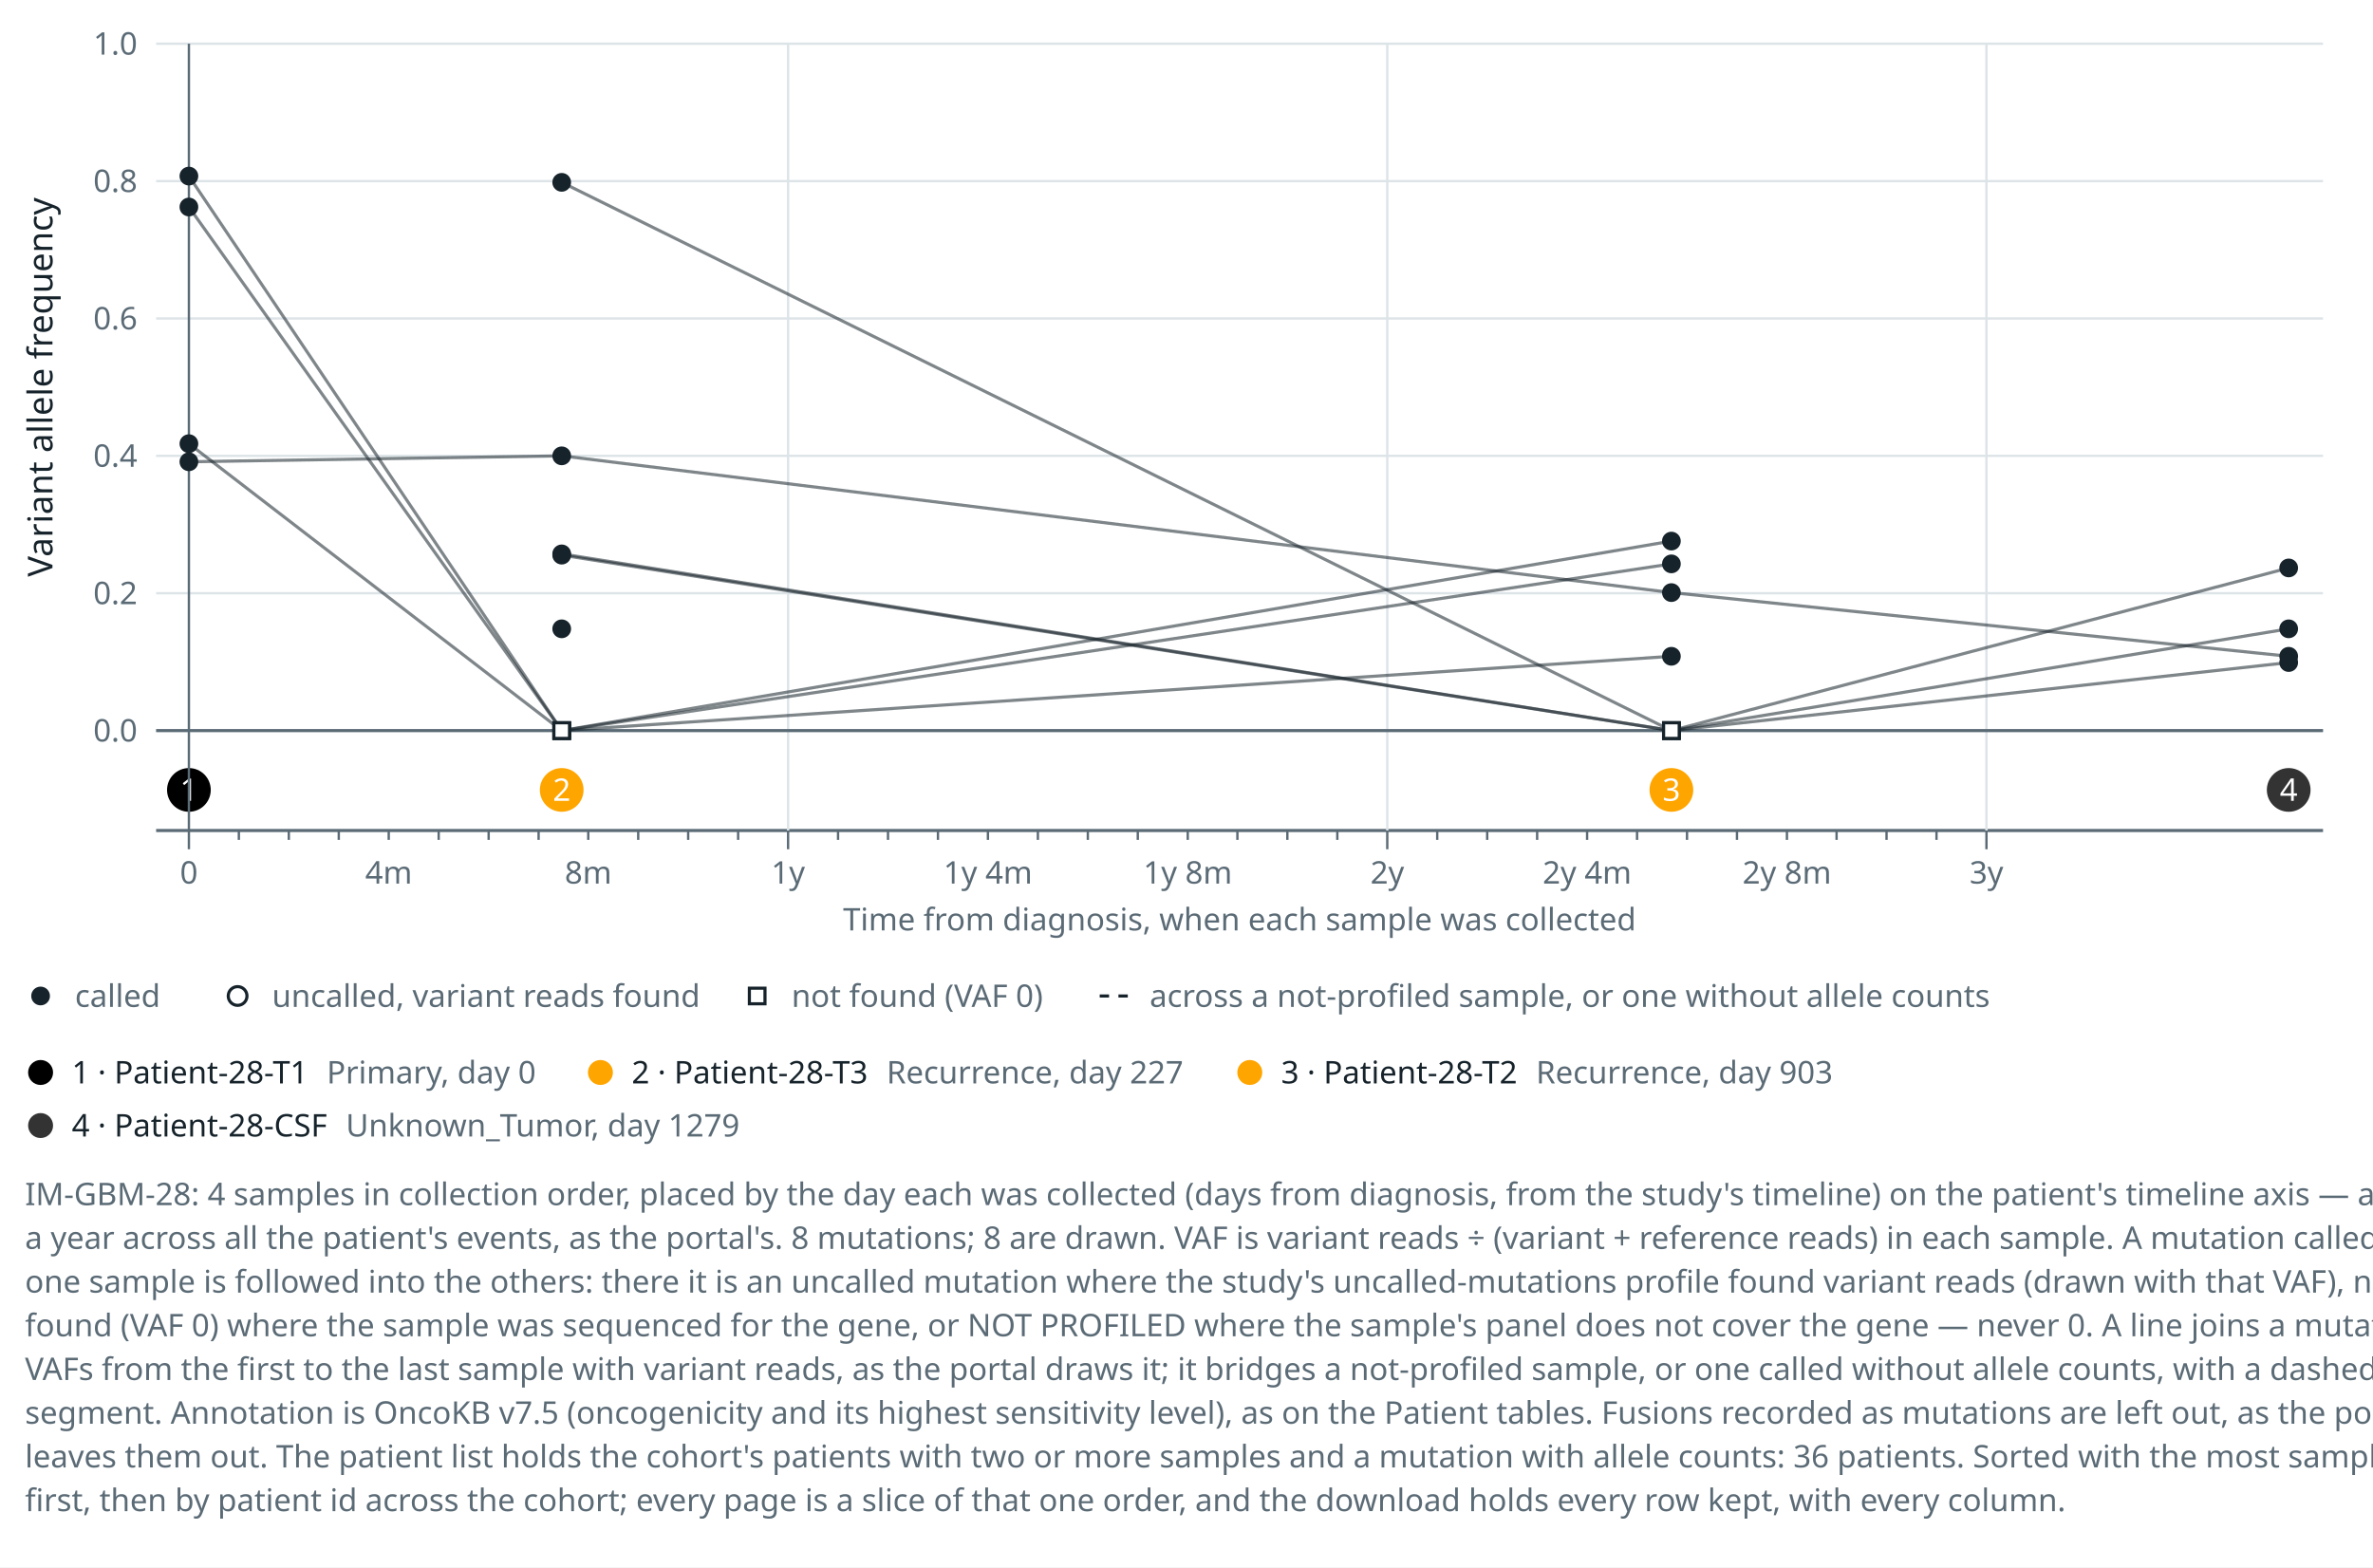
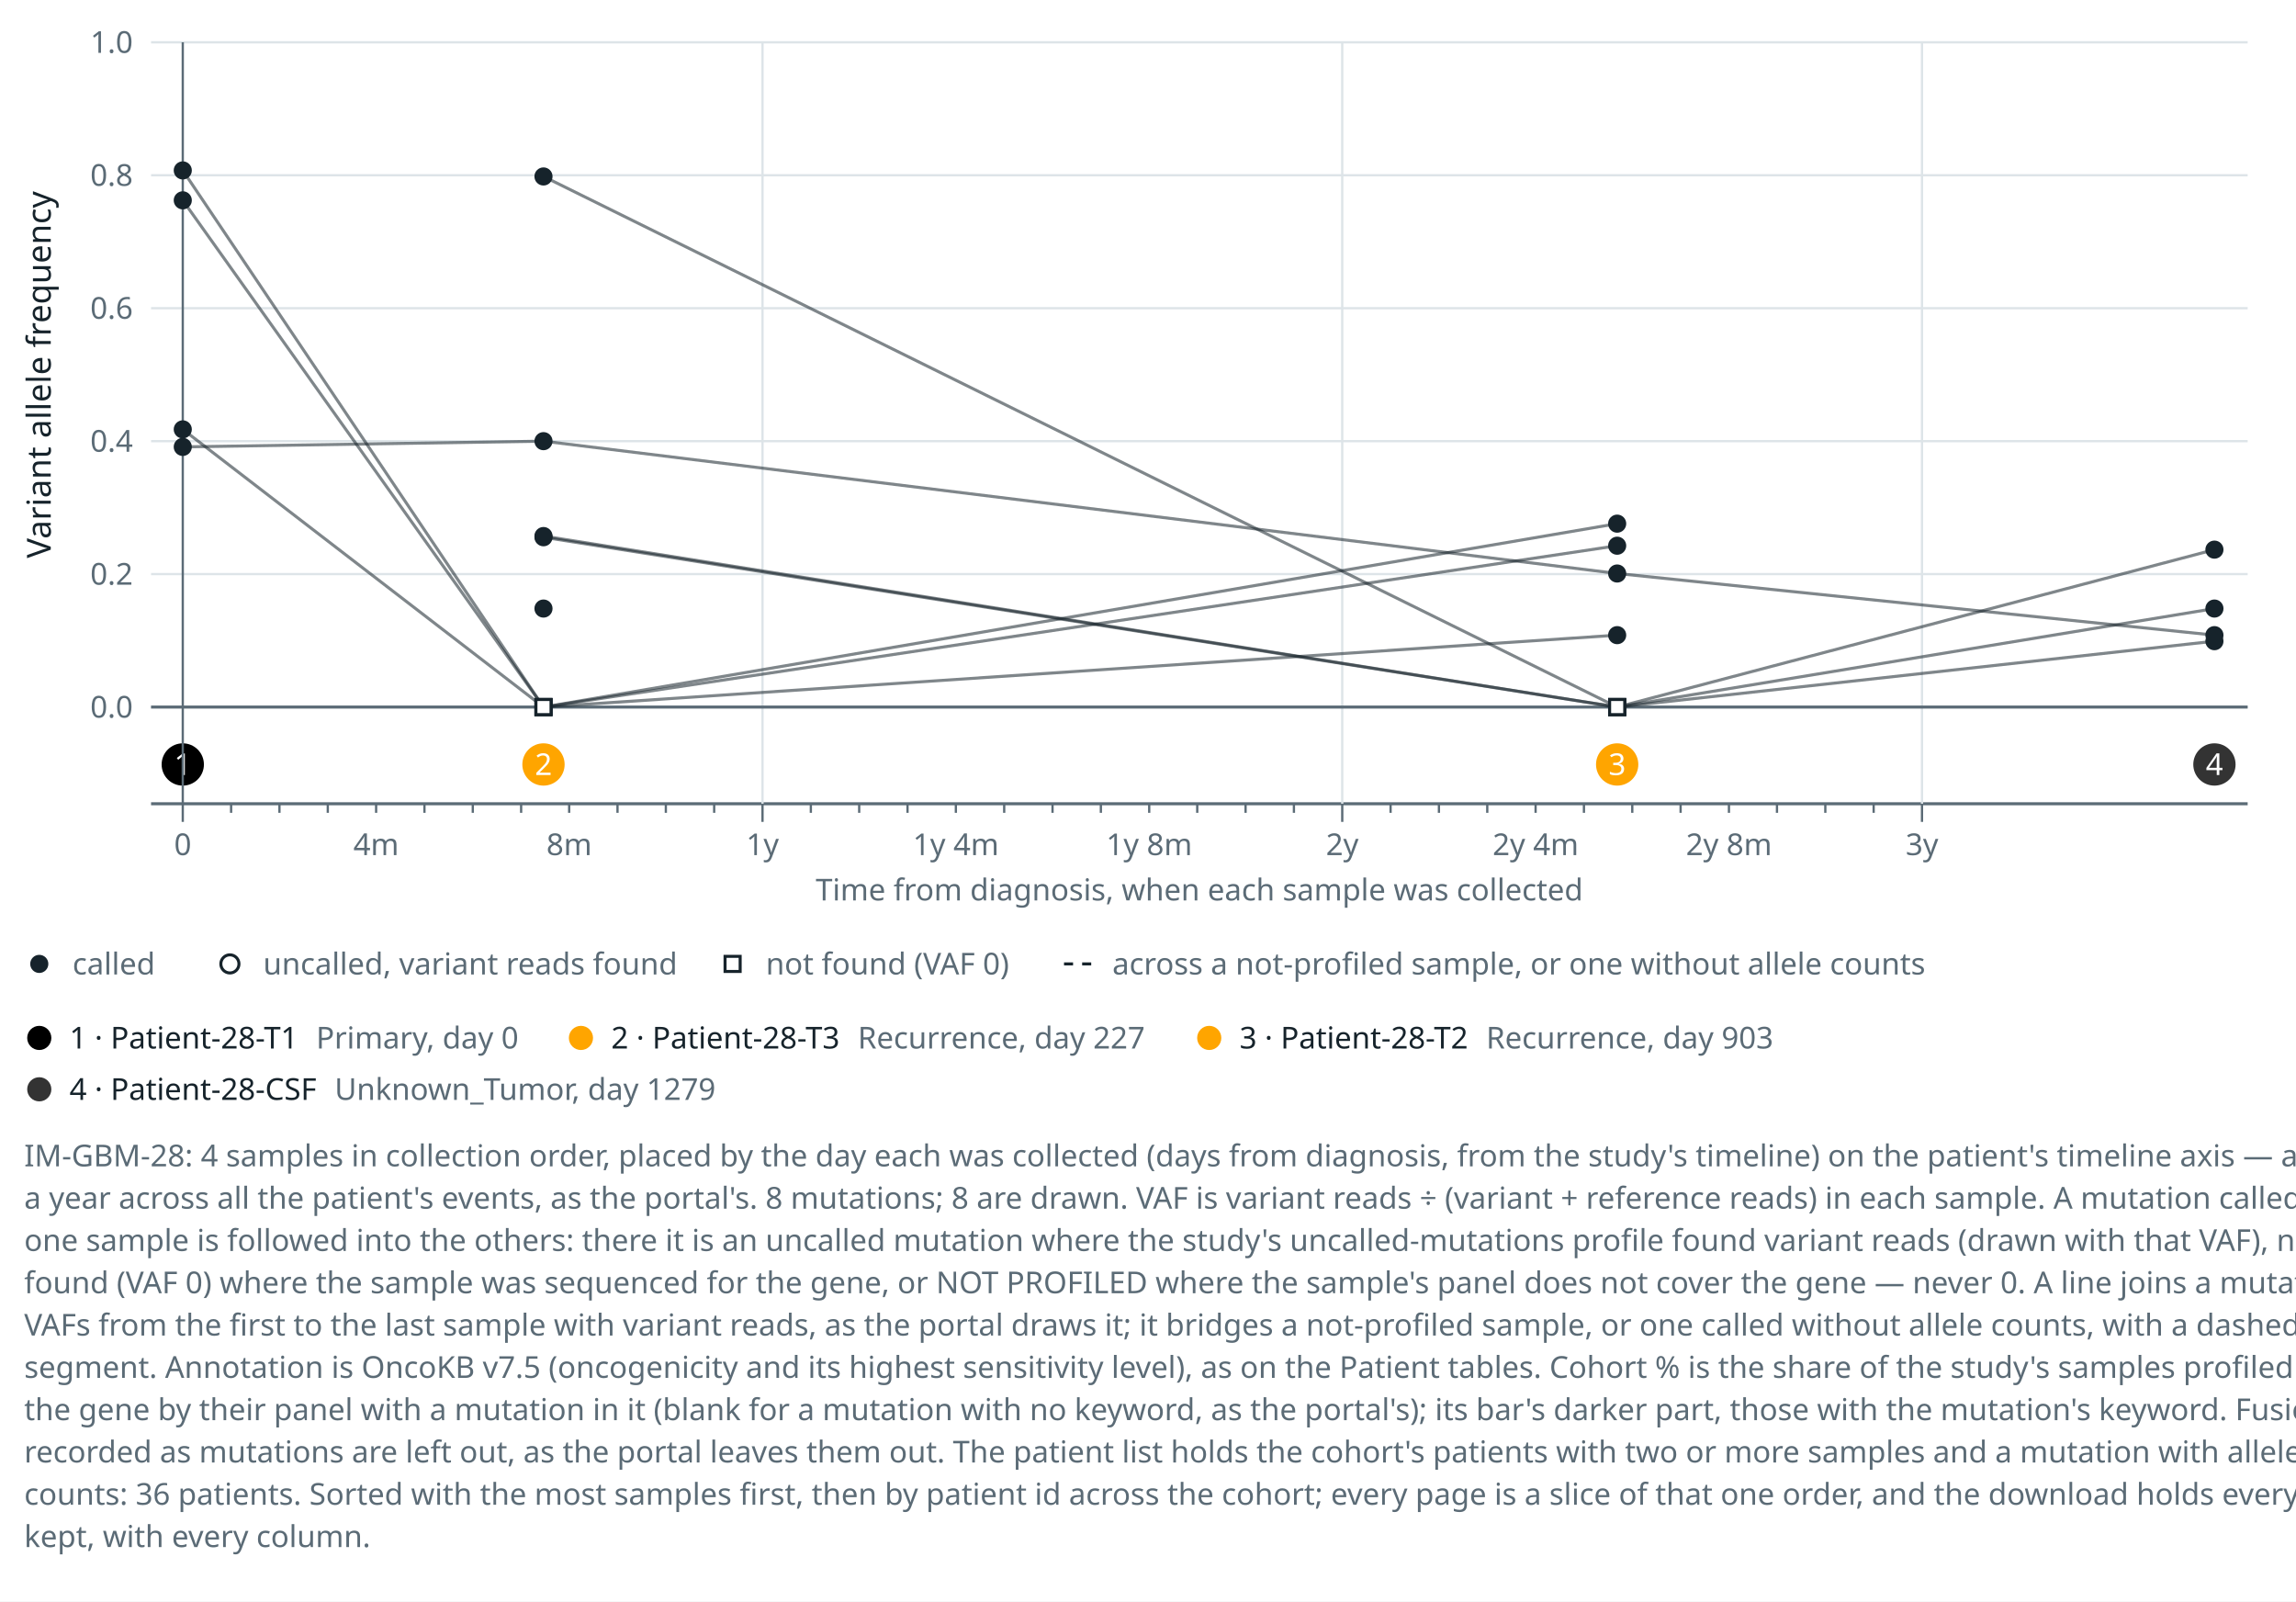
- <svg xmlns="http://www.w3.org/2000/svg" viewBox="0 0 760 502" width="100%" role="img" aria-label="Genomic evolution — IM-GBM-28: 8 mutations across 4 samples (VAF lines)" data-tip="" style="max-width:760px;height:auto;display:block;font-family:'IBM Plex Sans',system-ui,sans-serif">
-   <rect width="760" height="502" fill="#ffffff" />
+ <svg xmlns="http://www.w3.org/2000/svg" viewBox="0 0 760 530" width="100%" role="img" aria-label="Genomic evolution — IM-GBM-28: 8 mutations across 4 samples (VAF lines)" data-tip="" style="max-width:760px;height:auto;display:block;font-family:'IBM Plex Sans',system-ui,sans-serif">
+   <rect width="760" height="530" fill="#ffffff" />
  <line x1="50" y1="234" x2="744" y2="234" stroke="#dde4e8" stroke-width="0.75" />
  <text x="44" y="237.5" font-size="10" fill="#5b6b76" text-anchor="end">0.0</text>
  <line x1="50" y1="190" x2="744" y2="190" stroke="#dde4e8" stroke-width="0.75" />
  <text x="44" y="193.5" font-size="10" fill="#5b6b76" text-anchor="end">0.2</text>
  <line x1="50" y1="146" x2="744" y2="146" stroke="#dde4e8" stroke-width="0.75" />
  <text x="44" y="149.5" font-size="10" fill="#5b6b76" text-anchor="end">0.4</text>
  <line x1="50" y1="102" x2="744" y2="102" stroke="#dde4e8" stroke-width="0.75" />
  <text x="44" y="105.5" font-size="10" fill="#5b6b76" text-anchor="end">0.6</text>
  <line x1="50" y1="58" x2="744" y2="58" stroke="#dde4e8" stroke-width="0.75" />
  <text x="44" y="61.5" font-size="10" fill="#5b6b76" text-anchor="end">0.8</text>
  <line x1="50" y1="14" x2="744" y2="14" stroke="#dde4e8" stroke-width="0.75" />
  <text x="44" y="17.5" font-size="10" fill="#5b6b76" text-anchor="end">1.0</text>
  <text x="16.8" y="124" font-size="11" fill="#16232b" text-anchor="middle" transform="rotate(-90 16.8 124)">Variant allele frequency</text>
  <g>
    <circle cx="60.5" cy="253" r="7" fill="black" />
    <text x="60.5" y="256.5" font-size="10" text-anchor="middle" fill="#ffffff">1</text>
  </g>
  <g>
    <circle cx="179.9" cy="253" r="7" fill="orange" />
    <text x="179.9" y="256.5" font-size="10" text-anchor="middle" fill="#ffffff">2</text>
  </g>
  <g>
    <circle cx="535.3" cy="253" r="7" fill="orange" />
    <text x="535.3" y="256.5" font-size="10" text-anchor="middle" fill="#ffffff">3</text>
  </g>
  <g>
    <circle cx="733" cy="253" r="7" fill="#333333" />
    <text x="733" y="256.5" font-size="10" text-anchor="middle" fill="#ffffff">4</text>
  </g>
  <line x1="50" y1="266" x2="744" y2="266" stroke="#5b6b76" stroke-width="1" />
  <line x1="60.5" x2="60.5" y1="14" y2="266" stroke="#5b6b76" stroke-width="0.75" />
  <line x1="60.5" x2="60.5" y1="266" y2="272" stroke="#5b6b76" stroke-width="0.75" />
  <text x="60.5" y="283" font-size="10" fill="#5b6b76" text-anchor="middle">0</text>
  <line x1="76.5" x2="76.5" y1="266" y2="269" stroke="#5b6b76" stroke-width="0.75" />
  <line x1="92.5" x2="92.5" y1="266" y2="269" stroke="#5b6b76" stroke-width="0.75" />
  <line x1="108.5" x2="108.5" y1="266" y2="269" stroke="#5b6b76" stroke-width="0.75" />
  <line x1="124.5" x2="124.5" y1="266" y2="269" stroke="#5b6b76" stroke-width="0.75" />
  <text x="124.5" y="283" font-size="10" fill="#5b6b76" text-anchor="middle">4m</text>
  <line x1="140.5" x2="140.5" y1="266" y2="269" stroke="#5b6b76" stroke-width="0.75" />
  <line x1="156.5" x2="156.5" y1="266" y2="269" stroke="#5b6b76" stroke-width="0.75" />
  <line x1="172.5" x2="172.5" y1="266" y2="269" stroke="#5b6b76" stroke-width="0.75" />
  <line x1="188.4" x2="188.4" y1="266" y2="269" stroke="#5b6b76" stroke-width="0.75" />
  <text x="188.4" y="283" font-size="10" fill="#5b6b76" text-anchor="middle">8m</text>
  <line x1="204.4" x2="204.4" y1="266" y2="269" stroke="#5b6b76" stroke-width="0.75" />
  <line x1="220.4" x2="220.4" y1="266" y2="269" stroke="#5b6b76" stroke-width="0.75" />
  <line x1="236.4" x2="236.4" y1="266" y2="269" stroke="#5b6b76" stroke-width="0.75" />
  <line x1="252.4" x2="252.4" y1="14" y2="266" stroke="#dde4e8" stroke-width="0.75" />
  <line x1="252.4" x2="252.4" y1="266" y2="272" stroke="#5b6b76" stroke-width="0.75" />
  <text x="252.4" y="283" font-size="10" fill="#5b6b76" text-anchor="middle">1y</text>
  <line x1="268.4" x2="268.4" y1="266" y2="269" stroke="#5b6b76" stroke-width="0.75" />
  <line x1="284.4" x2="284.4" y1="266" y2="269" stroke="#5b6b76" stroke-width="0.75" />
  <line x1="300.4" x2="300.4" y1="266" y2="269" stroke="#5b6b76" stroke-width="0.75" />
  <line x1="316.4" x2="316.4" y1="266" y2="269" stroke="#5b6b76" stroke-width="0.75" />
  <text x="316.4" y="283" font-size="10" fill="#5b6b76" text-anchor="middle">1y 4m</text>
  <line x1="332.4" x2="332.4" y1="266" y2="269" stroke="#5b6b76" stroke-width="0.75" />
  <line x1="348.4" x2="348.4" y1="266" y2="269" stroke="#5b6b76" stroke-width="0.75" />
  <line x1="364.4" x2="364.4" y1="266" y2="269" stroke="#5b6b76" stroke-width="0.75" />
  <line x1="380.4" x2="380.4" y1="266" y2="269" stroke="#5b6b76" stroke-width="0.75" />
  <text x="380.4" y="283" font-size="10" fill="#5b6b76" text-anchor="middle">1y 8m</text>
  <line x1="396.3" x2="396.3" y1="266" y2="269" stroke="#5b6b76" stroke-width="0.75" />
  <line x1="412.3" x2="412.3" y1="266" y2="269" stroke="#5b6b76" stroke-width="0.75" />
  <line x1="428.3" x2="428.3" y1="266" y2="269" stroke="#5b6b76" stroke-width="0.75" />
  <line x1="444.3" x2="444.3" y1="14" y2="266" stroke="#dde4e8" stroke-width="0.75" />
  <line x1="444.3" x2="444.3" y1="266" y2="272" stroke="#5b6b76" stroke-width="0.75" />
  <text x="444.3" y="283" font-size="10" fill="#5b6b76" text-anchor="middle">2y</text>
  <line x1="460.3" x2="460.3" y1="266" y2="269" stroke="#5b6b76" stroke-width="0.75" />
  <line x1="476.3" x2="476.3" y1="266" y2="269" stroke="#5b6b76" stroke-width="0.75" />
  <line x1="492.3" x2="492.3" y1="266" y2="269" stroke="#5b6b76" stroke-width="0.75" />
  <line x1="508.3" x2="508.3" y1="266" y2="269" stroke="#5b6b76" stroke-width="0.75" />
  <text x="508.3" y="283" font-size="10" fill="#5b6b76" text-anchor="middle">2y 4m</text>
  <line x1="524.3" x2="524.3" y1="266" y2="269" stroke="#5b6b76" stroke-width="0.75" />
  <line x1="540.3" x2="540.3" y1="266" y2="269" stroke="#5b6b76" stroke-width="0.75" />
  <line x1="556.3" x2="556.3" y1="266" y2="269" stroke="#5b6b76" stroke-width="0.75" />
  <line x1="572.3" x2="572.3" y1="266" y2="269" stroke="#5b6b76" stroke-width="0.75" />
  <text x="572.3" y="283" font-size="10" fill="#5b6b76" text-anchor="middle">2y 8m</text>
  <line x1="588.2" x2="588.2" y1="266" y2="269" stroke="#5b6b76" stroke-width="0.75" />
  <line x1="604.2" x2="604.2" y1="266" y2="269" stroke="#5b6b76" stroke-width="0.75" />
  <line x1="620.2" x2="620.2" y1="266" y2="269" stroke="#5b6b76" stroke-width="0.75" />
  <line x1="636.2" x2="636.2" y1="14" y2="266" stroke="#dde4e8" stroke-width="0.75" />
  <line x1="636.2" x2="636.2" y1="266" y2="272" stroke="#5b6b76" stroke-width="0.75" />
  <text x="636.2" y="283" font-size="10" fill="#5b6b76" text-anchor="middle">3y</text>
  <text x="397" y="298" font-size="10" fill="#5b6b76" text-anchor="middle">Time from diagnosis, when each sample was collected</text>
  <line x1="50" y1="234" x2="744" y2="234" stroke="#5b6b76" stroke-width="1" />
  <g class="evo-line" data-key="STAG2|N141I|23|123176455|123176455|A|T">
    <line x1="60.5" y1="56.4" x2="179.9" y2="234" stroke="#16232b" stroke-width="1" stroke-opacity="0.55" />
    <line x1="60.5" y1="56.4" x2="179.9" y2="234" stroke="transparent" stroke-width="8" />
    <line x1="179.9" y1="234" x2="535.3" y2="173.3" stroke="#16232b" stroke-width="1" stroke-opacity="0.55" />
    <line x1="179.9" y1="234" x2="535.3" y2="173.3" stroke="transparent" stroke-width="8" />
    <circle data-s="0" cx="60.5" cy="56.4" r="3" fill="#16232b" />
    <rect data-s="1" x="177.4" y="231.5" width="5" height="5" fill="#ffffff" stroke="#16232b" stroke-width="1" />
    <circle data-s="2" cx="535.3" cy="173.3" r="3" fill="#16232b" />
  </g>
  <g class="evo-line" data-key="TP53|Q136E|17|7578524|7578524|G|C">
    <line x1="60.5" y1="66.3" x2="179.9" y2="234" stroke="#16232b" stroke-width="1" stroke-opacity="0.55" />
    <line x1="60.5" y1="66.3" x2="179.9" y2="234" stroke="transparent" stroke-width="8" />
    <line x1="179.9" y1="234" x2="535.3" y2="180.6" stroke="#16232b" stroke-width="1" stroke-opacity="0.55" />
    <line x1="179.9" y1="234" x2="535.3" y2="180.6" stroke="transparent" stroke-width="8" />
    <circle data-s="0" cx="60.5" cy="66.3" r="3" fill="#16232b" />
    <rect data-s="1" x="177.4" y="231.5" width="5" height="5" fill="#ffffff" stroke="#16232b" stroke-width="1" />
    <circle data-s="2" cx="535.3" cy="180.6" r="3" fill="#16232b" />
  </g>
  <g class="evo-line" data-key="PIK3CA|E545K|3|178936091|178936091|G|A">
    <line x1="60.5" y1="142.1" x2="179.9" y2="234" stroke="#16232b" stroke-width="1" stroke-opacity="0.55" />
    <line x1="60.5" y1="142.1" x2="179.9" y2="234" stroke="transparent" stroke-width="8" />
    <line x1="179.9" y1="234" x2="535.3" y2="210.2" stroke="#16232b" stroke-width="1" stroke-opacity="0.55" />
    <line x1="179.9" y1="234" x2="535.3" y2="210.2" stroke="transparent" stroke-width="8" />
    <circle data-s="0" cx="60.5" cy="142.1" r="3" fill="#16232b" />
    <rect data-s="1" x="177.4" y="231.5" width="5" height="5" fill="#ffffff" stroke="#16232b" stroke-width="1" />
    <circle data-s="2" cx="535.3" cy="210.2" r="3" fill="#16232b" />
  </g>
  <g class="evo-line" data-key="TERT|Promoter|5|1295228|1295228|G|A">
    <line x1="60.5" y1="147.9" x2="179.9" y2="146" stroke="#16232b" stroke-width="1" stroke-opacity="0.55" />
    <line x1="60.5" y1="147.9" x2="179.9" y2="146" stroke="transparent" stroke-width="8" />
    <line x1="179.9" y1="146" x2="535.3" y2="189.8" stroke="#16232b" stroke-width="1" stroke-opacity="0.55" />
    <line x1="179.9" y1="146" x2="535.3" y2="189.8" stroke="transparent" stroke-width="8" />
    <line x1="535.3" y1="189.8" x2="733" y2="210.2" stroke="#16232b" stroke-width="1" stroke-opacity="0.55" />
    <line x1="535.3" y1="189.8" x2="733" y2="210.2" stroke="transparent" stroke-width="8" />
    <circle data-s="0" cx="60.5" cy="147.9" r="3" fill="#16232b" />
    <circle data-s="1" cx="179.9" cy="146" r="3" fill="#16232b" />
    <circle data-s="2" cx="535.3" cy="189.8" r="3" fill="#16232b" />
    <circle data-s="3" cx="733" cy="210.2" r="3" fill="#16232b" />
  </g>
  <g class="evo-line" data-key="TP53|R282G|17|7577094|7577094|G|C">
    <line x1="179.9" y1="58.4" x2="535.3" y2="234" stroke="#16232b" stroke-width="1" stroke-opacity="0.55" />
    <line x1="179.9" y1="58.4" x2="535.3" y2="234" stroke="transparent" stroke-width="8" />
    <line x1="535.3" y1="234" x2="733" y2="181.9" stroke="#16232b" stroke-width="1" stroke-opacity="0.55" />
    <line x1="535.3" y1="234" x2="733" y2="181.9" stroke="transparent" stroke-width="8" />
    <circle data-s="1" cx="179.9" cy="58.4" r="3" fill="#16232b" />
    <rect data-s="2" x="532.8" y="231.5" width="5" height="5" fill="#ffffff" stroke="#16232b" stroke-width="1" />
    <circle data-s="3" cx="733" cy="181.9" r="3" fill="#16232b" />
  </g>
  <g class="evo-line" data-key="POLE|V1195A|12|133226474|133226474|A|G">
    <line x1="179.9" y1="177.4" x2="535.3" y2="234" stroke="#16232b" stroke-width="1" stroke-opacity="0.55" />
    <line x1="179.9" y1="177.4" x2="535.3" y2="234" stroke="transparent" stroke-width="8" />
    <line x1="535.3" y1="234" x2="733" y2="212.2" stroke="#16232b" stroke-width="1" stroke-opacity="0.55" />
    <line x1="535.3" y1="234" x2="733" y2="212.2" stroke="transparent" stroke-width="8" />
    <circle data-s="1" cx="179.9" cy="177.4" r="3" fill="#16232b" />
    <rect data-s="2" x="532.8" y="231.5" width="5" height="5" fill="#ffffff" stroke="#16232b" stroke-width="1" />
    <circle data-s="3" cx="733" cy="212.2" r="3" fill="#16232b" />
  </g>
  <g class="evo-line" data-key="PIK3R2|D610G|19|18279556|18279556|A|G">
    <line x1="179.9" y1="177.8" x2="535.3" y2="234" stroke="#16232b" stroke-width="1" stroke-opacity="0.55" />
    <line x1="179.9" y1="177.8" x2="535.3" y2="234" stroke="transparent" stroke-width="8" />
    <line x1="535.3" y1="234" x2="733" y2="201.4" stroke="#16232b" stroke-width="1" stroke-opacity="0.55" />
    <line x1="535.3" y1="234" x2="733" y2="201.4" stroke="transparent" stroke-width="8" />
    <circle data-s="1" cx="179.9" cy="177.8" r="3" fill="#16232b" />
    <rect data-s="2" x="532.8" y="231.5" width="5" height="5" fill="#ffffff" stroke="#16232b" stroke-width="1" />
    <circle data-s="3" cx="733" cy="201.4" r="3" fill="#16232b" />
  </g>
  <g class="evo-line" data-key="RASA1|H1005R|5|86685298|86685298|A|G">
    <circle data-s="1" cx="179.9" cy="201.4" r="3" fill="#16232b" />
  </g>
  <g transform="translate(8,319)">
    <circle cx="5" cy="0" r="3" fill="#16232b" />
  </g>
  <text x="24" y="322.5" font-size="10" fill="#5b6b76">called</text>
  <g transform="translate(71.1,319)">
    <circle cx="5" cy="0" r="3" fill="#ffffff" stroke="#16232b" stroke-width="1" />
  </g>
  <text x="87.1" y="322.5" font-size="10" fill="#5b6b76">uncalled, variant reads found</text>
  <g transform="translate(237.5,319)">
    <rect x="2.5" y="-2.5" width="5" height="5" fill="#ffffff" stroke="#16232b" stroke-width="1" />
  </g>
  <text x="253.5" y="322.5" font-size="10" fill="#5b6b76">not found (VAF 0)</text>
  <g transform="translate(352.2,319)">
    <line x1="0" y1="0" x2="12" y2="0" stroke="#16232b" stroke-dasharray="3 3" />
  </g>
  <text x="368.2" y="322.5" font-size="10" fill="#5b6b76">across a not-profiled sample, or one without allele counts</text>
  <circle cx="13" cy="343.5" r="4" fill="black" />
  <text x="23" y="347" font-size="10" fill="#16232b">1 · Patient-28-T1<tspan dx="6" fill="#5b6b76">Primary, day 0</tspan>
  </text>
  <circle cx="192.3" cy="343.5" r="4" fill="orange" />
  <text x="202.3" y="347" font-size="10" fill="#16232b">2 · Patient-28-T3<tspan dx="6" fill="#5b6b76">Recurrence, day 227</tspan>
  </text>
  <circle cx="400.27" cy="343.5" r="4" fill="orange" />
  <text x="410.3" y="347" font-size="10" fill="#16232b">3 · Patient-28-T2<tspan dx="6" fill="#5b6b76">Recurrence, day 903</tspan>
  </text>
  <circle cx="13" cy="360.5" r="4" fill="#333333" />
  <text x="23" y="364" font-size="10" fill="#16232b">4 · Patient-28-CSF<tspan dx="6" fill="#5b6b76">Unknown_Tumor, day 1279</tspan>
  </text>
  <text x="8" y="386" font-size="10" fill="#5b6b76">IM-GBM-28: 4 samples in collection order, placed by the day each was collected (days from diagnosis, from the study's timeline) on the patient's timeline axis — a tick</text>
  <text x="8" y="400" font-size="10" fill="#5b6b76">a year across all the patient's events, as the portal's. 8 mutations; 8 are drawn. VAF is variant reads ÷ (variant + reference reads) in each sample. A mutation called in</text>
  <text x="8" y="414" font-size="10" fill="#5b6b76">one sample is followed into the others: there it is an uncalled mutation where the study's uncalled-mutations profile found variant reads (drawn with that VAF), not</text>
  <text x="8" y="428" font-size="10" fill="#5b6b76">found (VAF 0) where the sample was sequenced for the gene, or NOT PROFILED where the sample's panel does not cover the gene — never 0. A line joins a mutation's</text>
  <text x="8" y="442" font-size="10" fill="#5b6b76">VAFs from the first to the last sample with variant reads, as the portal draws it; it bridges a not-profiled sample, or one called without allele counts, with a dashed</text>
-   <text x="8" y="456" font-size="10" fill="#5b6b76">segment. Annotation is OncoKB v7.5 (oncogenicity and its highest sensitivity level), as on the Patient tables. Fusions recorded as mutations are left out, as the portal</text>
-   <text x="8" y="470" font-size="10" fill="#5b6b76">leaves them out. The patient list holds the cohort's patients with two or more samples and a mutation with allele counts: 36 patients. Sorted with the most samples</text>
-   <text x="8" y="484" font-size="10" fill="#5b6b76">first, then by patient id across the cohort; every page is a slice of that one order, and the download holds every row kept, with every column.</text>
+   <text x="8" y="456" font-size="10" fill="#5b6b76">segment. Annotation is OncoKB v7.5 (oncogenicity and its highest sensitivity level), as on the Patient tables. Cohort % is the share of the study's samples profiled for</text>
+   <text x="8" y="470" font-size="10" fill="#5b6b76">the gene by their panel with a mutation in it (blank for a mutation with no keyword, as the portal's); its bar's darker part, those with the mutation's keyword. Fusions</text>
+   <text x="8" y="484" font-size="10" fill="#5b6b76">recorded as mutations are left out, as the portal leaves them out. The patient list holds the cohort's patients with two or more samples and a mutation with allele</text>
+   <text x="8" y="498" font-size="10" fill="#5b6b76">counts: 36 patients. Sorted with the most samples first, then by patient id across the cohort; every page is a slice of that one order, and the download holds every row</text>
+   <text x="8" y="512" font-size="10" fill="#5b6b76">kept, with every column.</text>
</svg>
